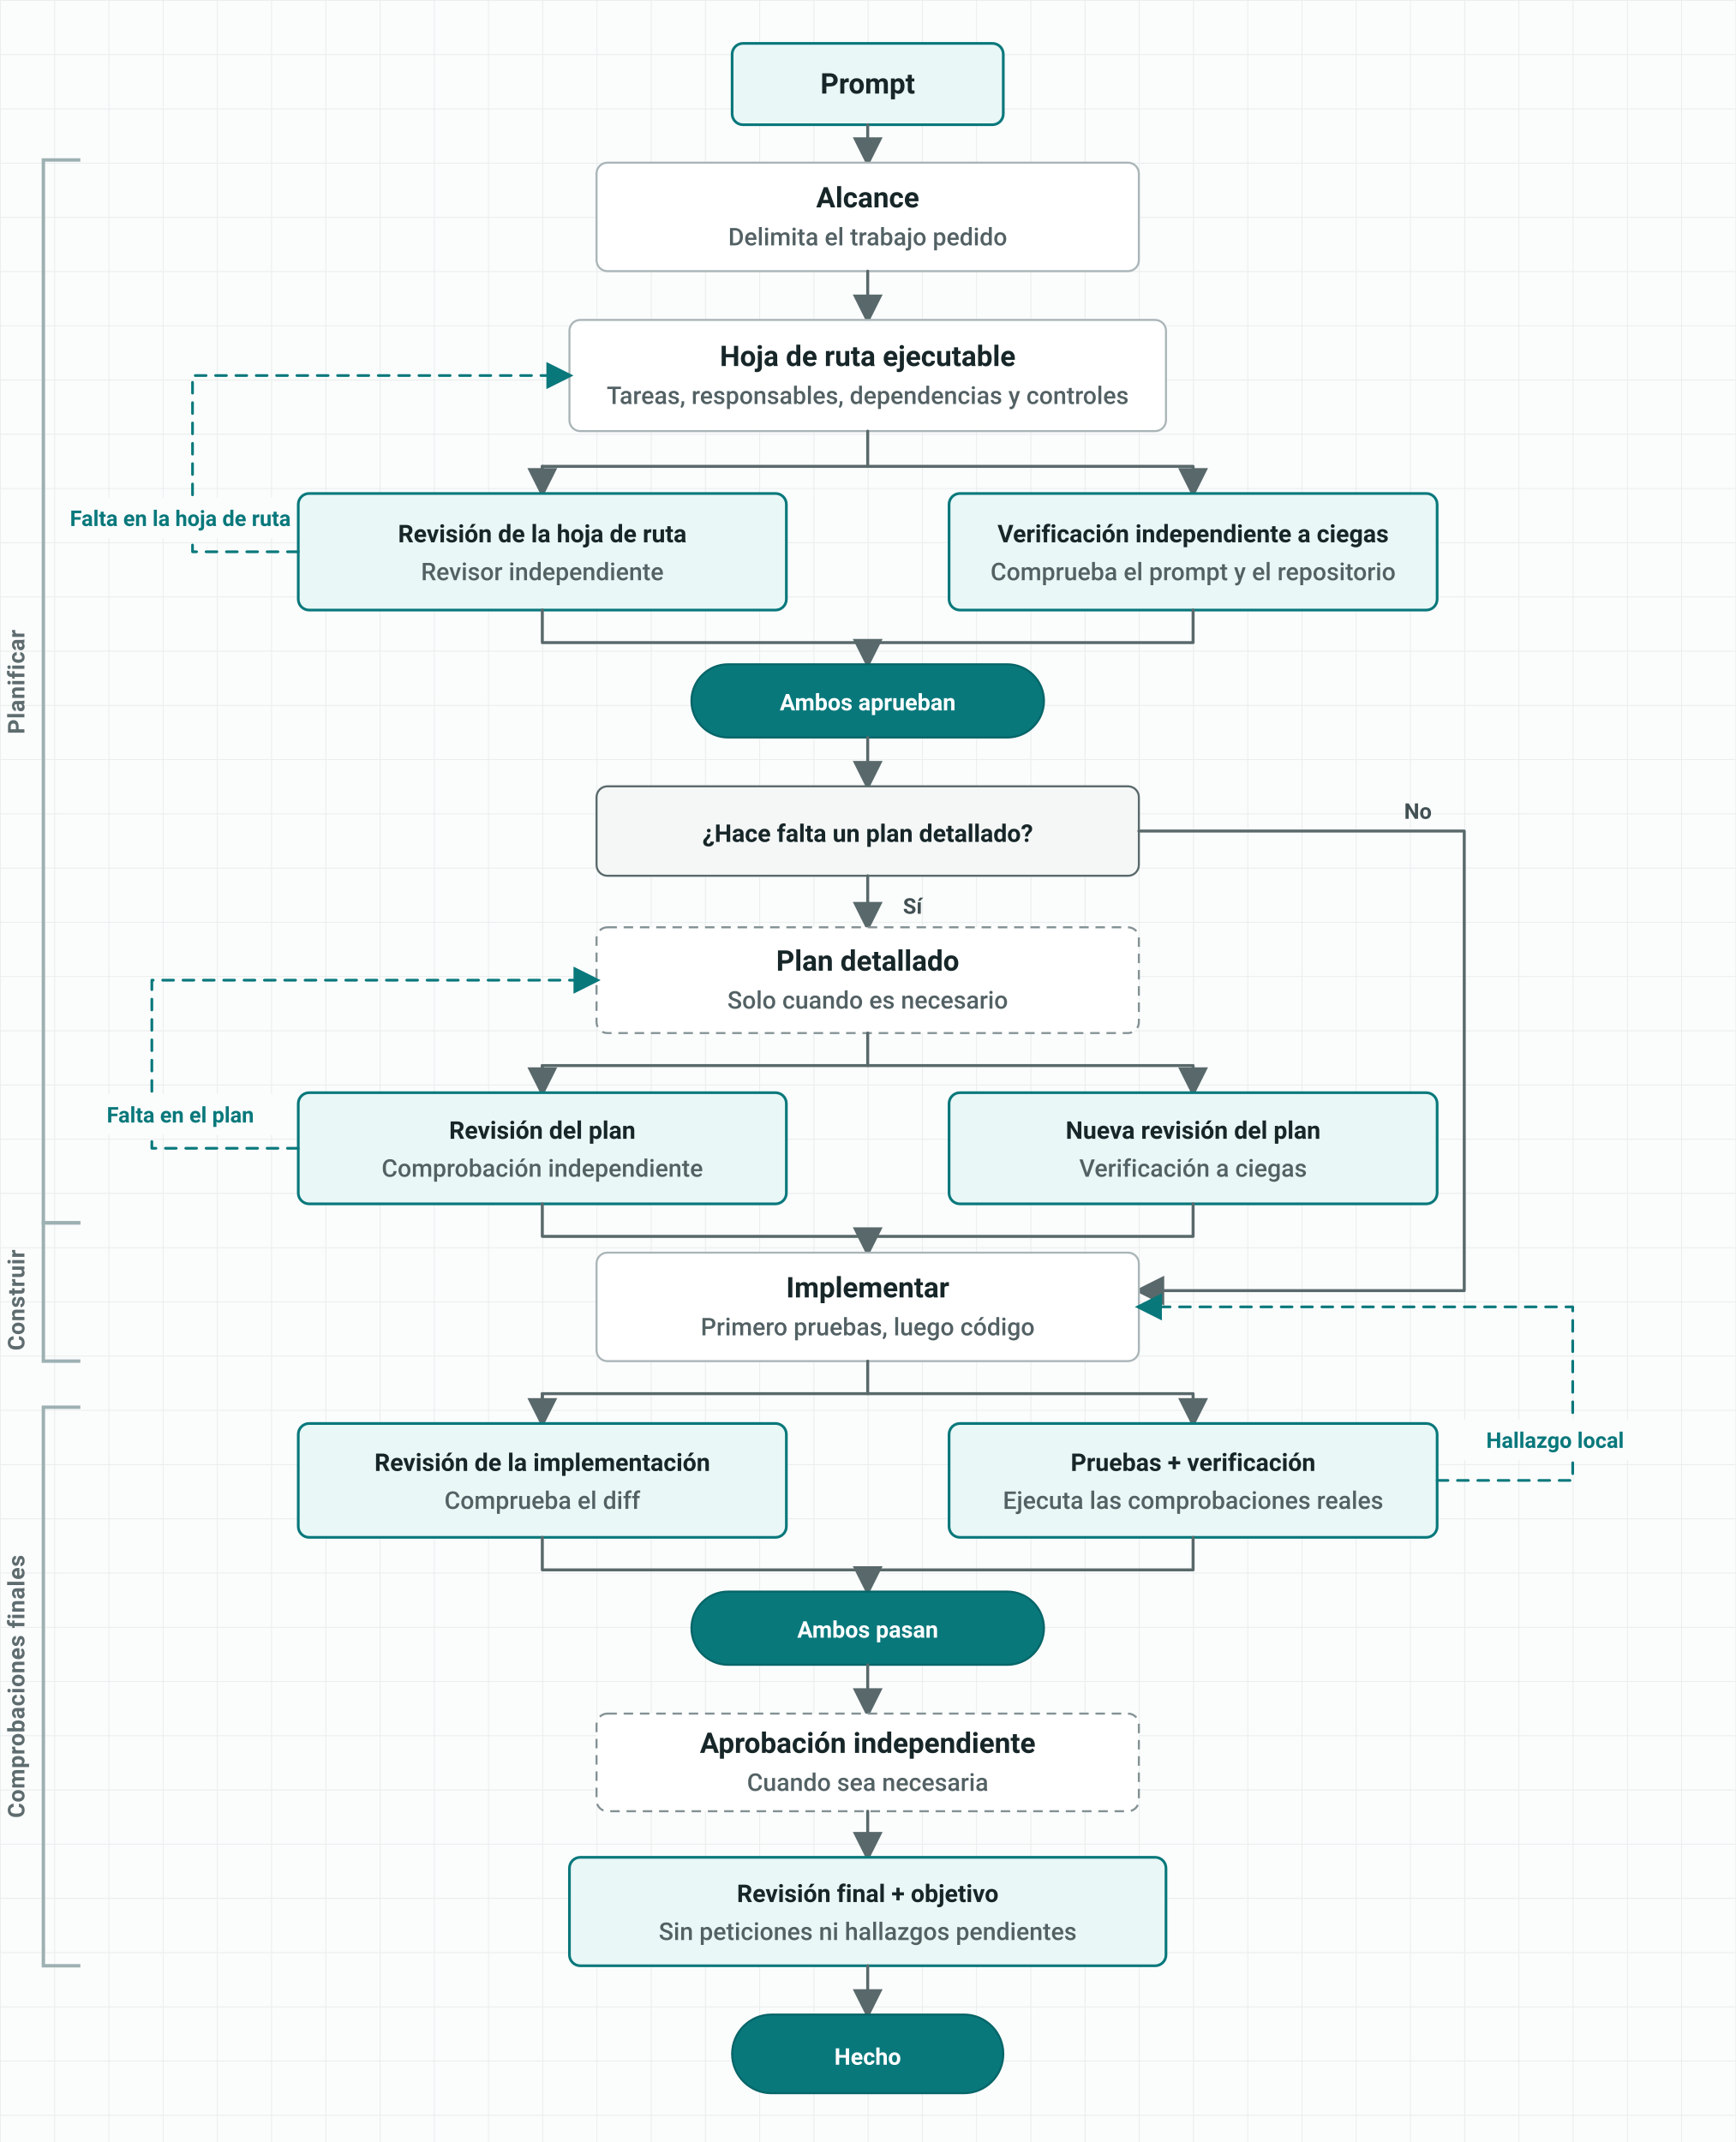
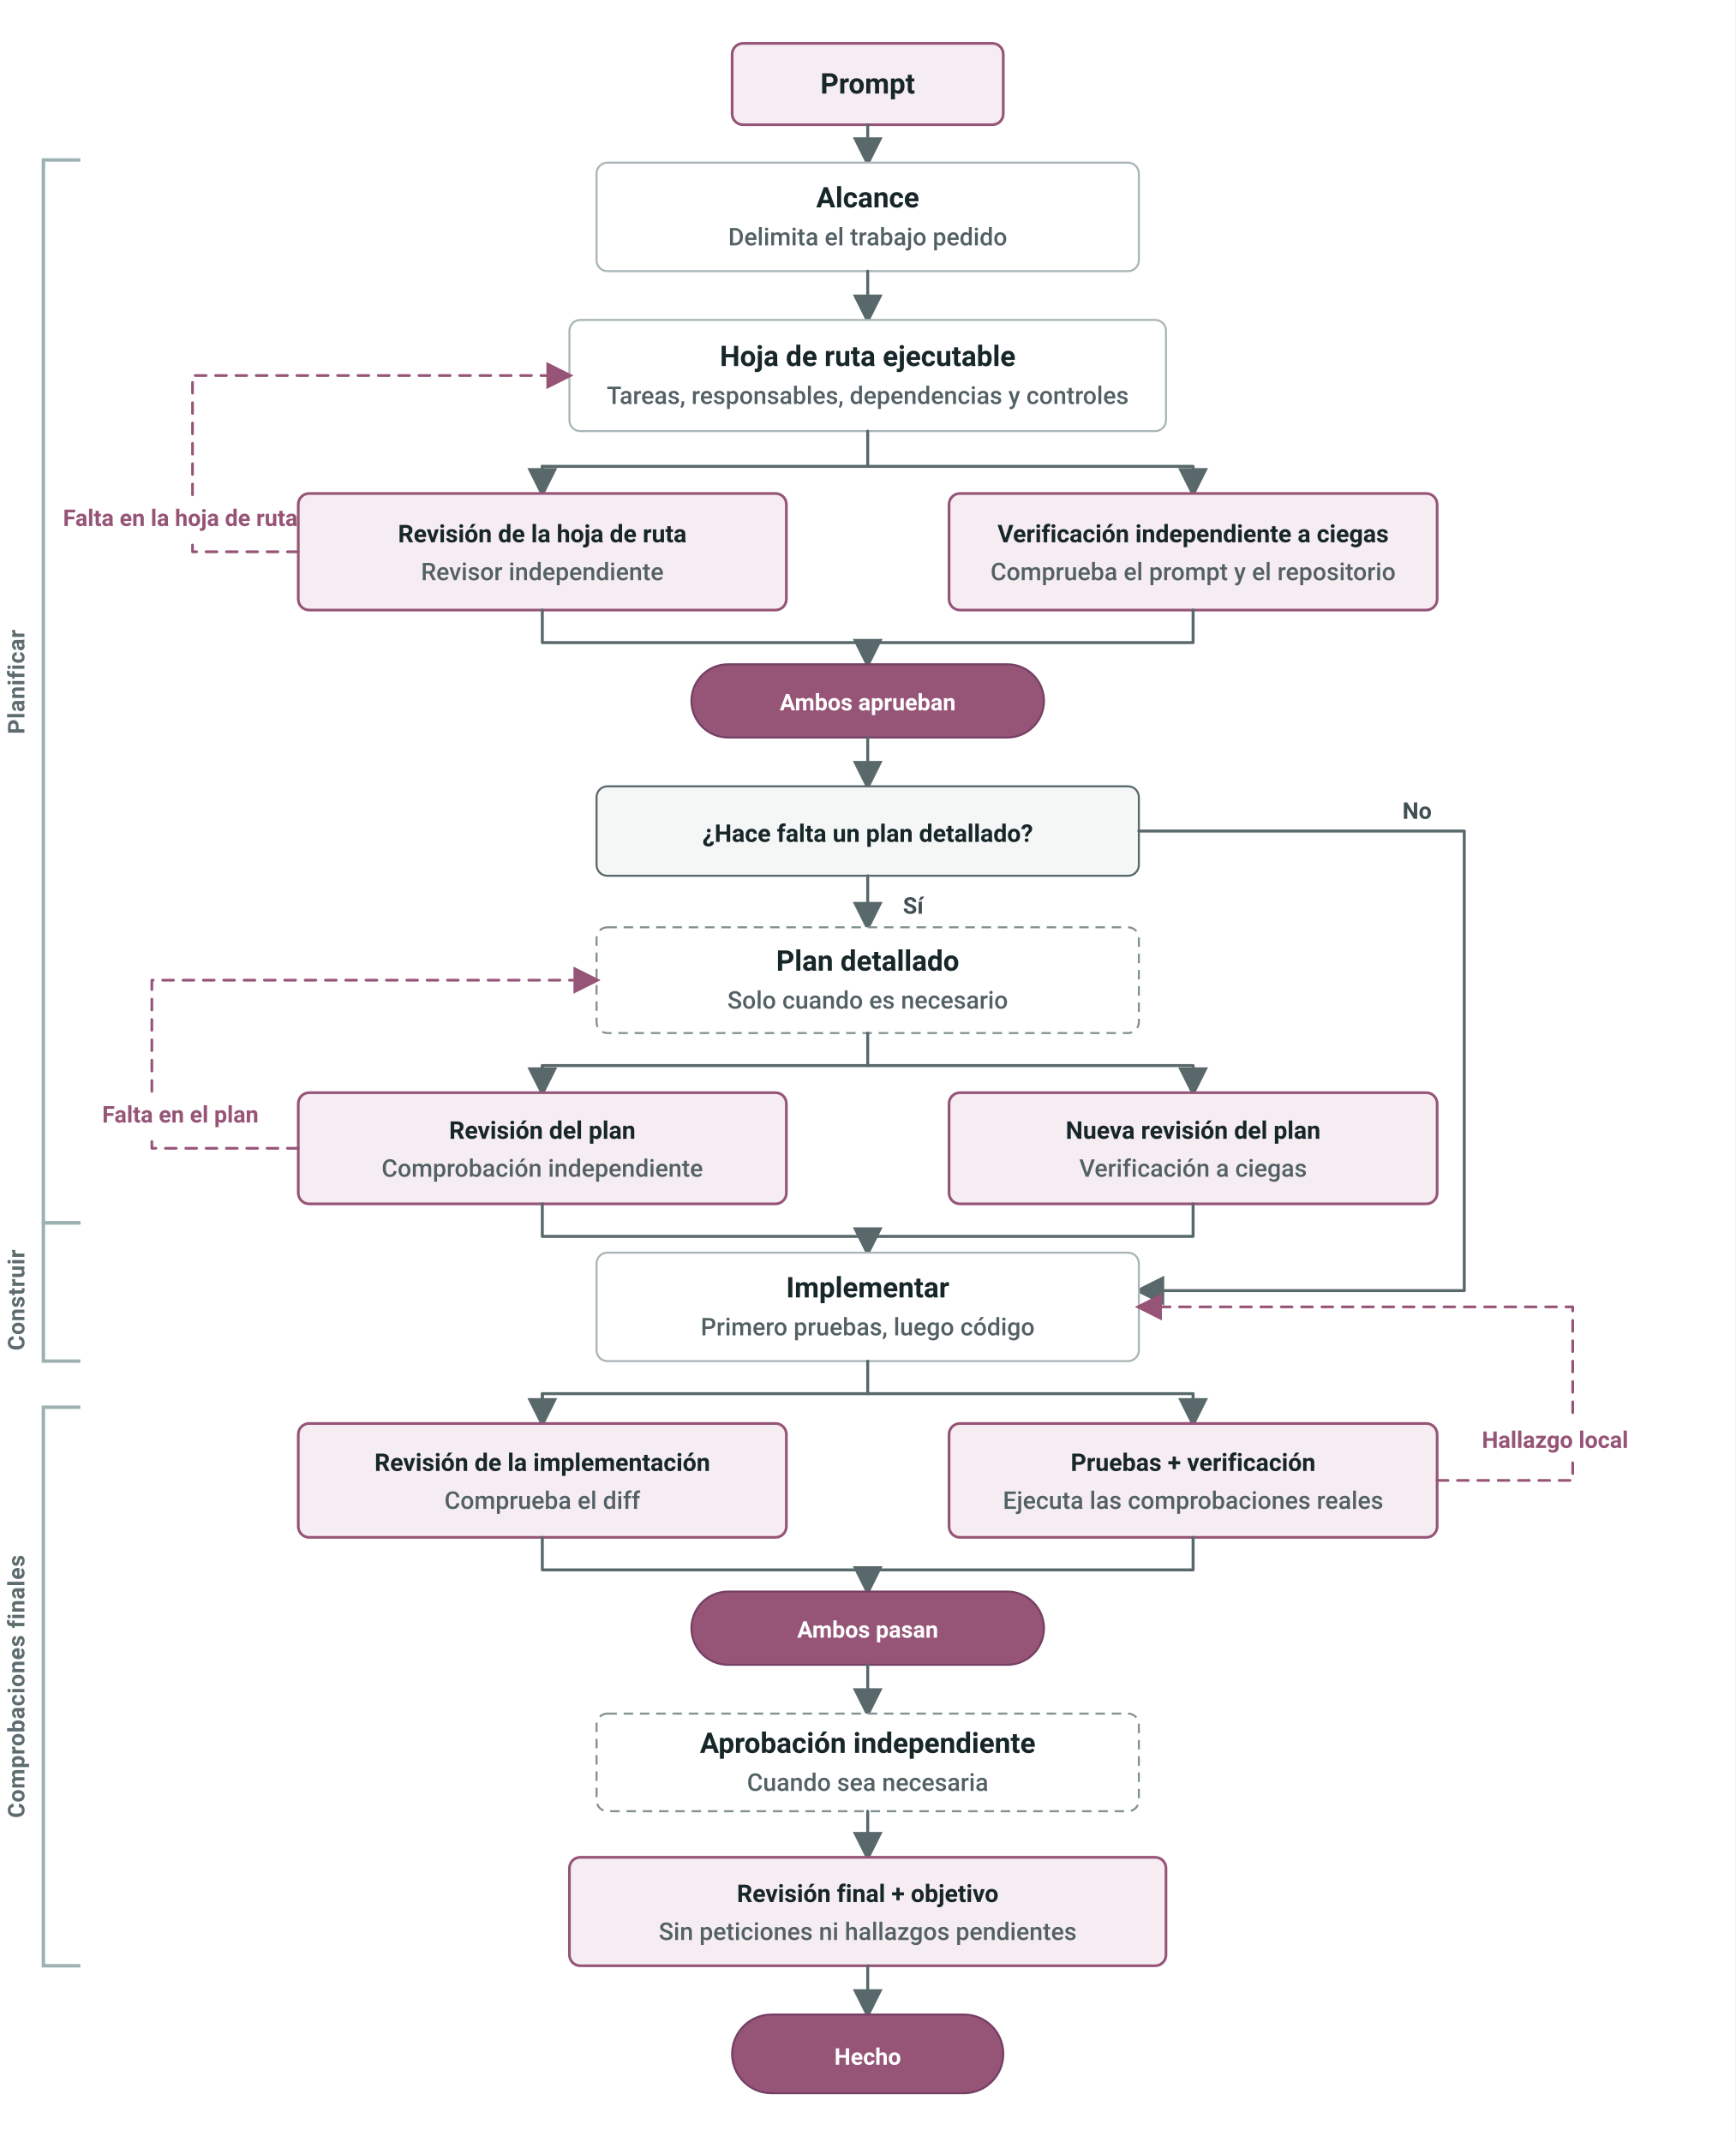
<svg xmlns="http://www.w3.org/2000/svg" width="1280" height="1580" viewBox="0 0 1280 1580" role="img" aria-labelledby="title desc">
  <defs>
    <pattern id="grid" width="40" height="40" patternUnits="userSpaceOnUse">
-       <path d="M40 0H0V40" fill="none" stroke="#e7ebeb" stroke-width="1" />
+       <path d="M40 0H0V40" fill="none" stroke="#f3f3f3" stroke-width="1" />
    </pattern>
    <marker id="arrow" markerWidth="10" markerHeight="10" refX="8.5" refY="5" orient="auto">
      <path d="M0 0L10 5L0 10Z" fill="#59696b" />
    </marker>
    <marker id="retryArrow" markerWidth="10" markerHeight="10" refX="8.5" refY="5" orient="auto">
-       <path d="M0 0L10 5L0 10Z" fill="#08787b" />
+       <path d="M0 0L10 5L0 10Z" fill="#965477" />
    </marker>
-     <style>text{font-family:-apple-system,BlinkMacSystemFont,"Segoe UI",Roboto,Helvetica,Arial,"Noto Sans","Microsoft YaHei","Malgun Gothic","Noto Sans Arabic",sans-serif}.card{fill:#fff;stroke:#aab5b7;stroke-width:1.5}.teal{fill:#e9f7f6;stroke:#08787b;stroke-width:2}.optional{fill:#fff;stroke:#839194;stroke-width:1.5;stroke-dasharray:7 5}.gate{fill:#08787b;stroke:#066568;stroke-width:1.5}.decision{fill:#f5f7f7;stroke:#59696b;stroke-width:1.5}.label{fill:#172628;font-size:21px;font-weight:650}.label.small{font-size:18px}.copy{fill:#536164;font-size:18px;font-weight:450}.gateText{fill:#fff;font-size:17px;font-weight:700}.phase{fill:#5e6c6f;font-size:17px;font-weight:700;letter-spacing:.4px}.layerBracket{stroke:#9db0b2;stroke-width:2.5;stroke-linecap:square;stroke-linejoin:miter}.badge{fill:#eef2f2;stroke:#c4cdce}.badgeText{fill:#415053;font-size:15px;font-weight:700}.flow{fill:none;stroke:#59696b;stroke-width:2.2;stroke-linecap:round;stroke-linejoin:round;marker-end:url(#arrow)}.branch{fill:none;stroke:#59696b;stroke-width:2.2;stroke-linecap:round;stroke-linejoin:round}.retry{fill:none;stroke:#08787b;stroke-width:2;stroke-dasharray:8 7;stroke-linecap:round;stroke-linejoin:round;marker-end:url(#retryArrow)}.retryText{fill:#08787b;font-size:16px;font-weight:650}.choice{fill:#415053;font-size:16px;font-weight:700}</style>
+     <style>text{font-family:-apple-system,BlinkMacSystemFont,"Segoe UI",Roboto,Helvetica,Arial,"Noto Sans","Microsoft YaHei","Malgun Gothic","Noto Sans Arabic",sans-serif}.card{fill:#fff;stroke:#aab5b7;stroke-width:1.5}.teal{fill:#f6edf3;stroke:#965477;stroke-width:2}.optional{fill:#fff;stroke:#839194;stroke-width:1.5;stroke-dasharray:7 5}.gate{fill:#965477;stroke:#754064;stroke-width:1.5}.decision{fill:#f5f7f7;stroke:#59696b;stroke-width:1.5}.label{fill:#172628;font-size:21px;font-weight:650}.label.small{font-size:18px}.copy{fill:#536164;font-size:18px;font-weight:450}.gateText{fill:#fff;font-size:17px;font-weight:700}.phase{fill:#5e6c6f;font-size:17px;font-weight:700;letter-spacing:.4px}.layerBracket{stroke:#9db0b2;stroke-width:2.5;stroke-linecap:square;stroke-linejoin:miter}.badge{fill:#eef2f2;stroke:#c4cdce}.badgeText{fill:#415053;font-size:15px;font-weight:700}.flow{fill:none;stroke:#59696b;stroke-width:2.2;stroke-linecap:round;stroke-linejoin:round;marker-end:url(#arrow)}.branch{fill:none;stroke:#59696b;stroke-width:2.2;stroke-linecap:round;stroke-linejoin:round}.retry{fill:none;stroke:#965477;stroke-width:2;stroke-dasharray:8 7;stroke-linecap:round;stroke-linejoin:round;marker-end:url(#retryArrow)}.retryText{fill:#965477;font-size:17px;font-weight:650}.choice{fill:#415053;font-size:17px;font-weight:700}</style>
  </defs>
-   <rect width="1280" height="1580" fill="#fbfcfc" />
-   <rect width="1280" height="1580" fill="url(#grid)" />
+   <rect width="1280" height="1580" fill="#ffffff" />
  <g aria-hidden="true">
    <path d="M58 118H32V902H58" fill="none" class="layerBracket" />
    <text x="18" y="503" class="phase" text-anchor="middle" transform="rotate(-90 18 503)">Planificar</text>
    <path d="M58 902H32V1004H58" fill="none" class="layerBracket" />
    <text x="18" y="959" class="phase" text-anchor="middle" transform="rotate(-90 18 959)">Construir</text>
    <path d="M58 1038H32V1450H58" fill="none" class="layerBracket" />
    <text x="18" y="1244" class="phase" text-anchor="middle" transform="rotate(-90 18 1244)">Comprobaciones finales</text>
  </g>
  <g>
    <rect x="540" y="32" width="200" height="60" rx="8" class="card teal" />
    <text x="640" y="69" class="label" text-anchor="middle">Prompt</text>
  </g>
  <path d="M640 92 L640 120" class="flow" />
  <g>
    <rect x="440" y="120" width="400" height="80" rx="8" class="card" />
    <text x="640" y="153" class="label" text-anchor="middle">Alcance</text>
    <text x="640" y="181" class="copy" text-anchor="middle">Delimita el trabajo pedido</text>
  </g>
  <path d="M640 200 L640 236" class="flow" />
  <g>
    <rect x="420" y="236" width="440" height="82" rx="8" class="card" />
    <text x="640" y="270" class="label" text-anchor="middle">Hoja de ruta ejecutable</text>
    <text x="640" y="298" class="copy" text-anchor="middle">Tareas, responsables, dependencias y controles</text>
  </g>
  <path d="M640 318 L640 344 L400 344 L400 364" class="branch" />
  <path d="M640 344 L880 344 L880 364" class="flow" />
  <path d="M400 344 L400 364" class="flow" />
  <g>
    <rect x="220" y="364" width="360" height="86" rx="8" class="card teal" />
    <text x="400" y="400" class="label small" text-anchor="middle">Revisión de la hoja de ruta</text>
    <text x="400" y="428" class="copy" text-anchor="middle">Revisor independiente</text>
  </g>
  <g>
    <rect x="700" y="364" width="360" height="86" rx="8" class="card teal" />
    <text x="880" y="400" class="label small" text-anchor="middle">Verificación independiente a ciegas</text>
    <text x="880" y="428" class="copy" text-anchor="middle">Comprueba el prompt y el repositorio</text>
  </g>
  <path d="M400 450 L400 474 L640 474" class="branch" />
  <path d="M880 450 L880 474 L640 474 L640 490" class="flow" />
  <rect x="510" y="490" width="260" height="54" rx="27" class="gate" />
  <text x="640" y="524" class="gateText" text-anchor="middle">Ambos aprueban</text>
  <path d="M640 544 L640 580" class="flow" />
  <rect x="440" y="580" width="400" height="66" rx="8" class="decision" />
  <text x="640" y="621" class="label small" text-anchor="middle">¿Hace falta un plan detallado?</text>
  <path d="M640 646 L640 684" class="flow" />
  <text x="666" y="674" class="choice" text-anchor="start">Sí</text>
  <g>
    <rect x="440" y="684" width="400" height="78" rx="8" class="card optional" />
    <text x="640" y="716" class="label" text-anchor="middle">Plan detallado</text>
    <text x="640" y="744" class="copy" text-anchor="middle">Solo cuando es necesario</text>
  </g>
  <path d="M840 613 L1080 613 L1080 952 L840 952" class="flow" />
  <text x="1056" y="604" class="choice" text-anchor="end">No</text>
  <path d="M640 762 L640 786 L400 786 L400 806" class="branch" />
  <path d="M640 786 L880 786 L880 806" class="flow" />
  <path d="M400 786 L400 806" class="flow" />
  <g>
    <rect x="220" y="806" width="360" height="82" rx="8" class="card teal" />
    <text x="400" y="840" class="label small" text-anchor="middle">Revisión del plan</text>
    <text x="400" y="868" class="copy" text-anchor="middle">Comprobación independiente</text>
  </g>
  <g>
    <rect x="700" y="806" width="360" height="82" rx="8" class="card teal" />
    <text x="880" y="840" class="label small" text-anchor="middle">Nueva revisión del plan</text>
    <text x="880" y="868" class="copy" text-anchor="middle">Verificación a ciegas</text>
  </g>
  <path d="M400 888 L400 912 L640 912" class="branch" />
  <path d="M880 888 L880 912 L640 912 L640 924" class="flow" />
  <g>
    <rect x="440" y="924" width="400" height="80" rx="8" class="card" />
    <text x="640" y="957" class="label" text-anchor="middle">Implementar</text>
    <text x="640" y="985" class="copy" text-anchor="middle">Primero pruebas, luego código</text>
  </g>
  <path d="M640 1004 L640 1028 L400 1028 L400 1050" class="branch" />
  <path d="M640 1028 L880 1028 L880 1050" class="flow" />
  <path d="M400 1028 L400 1050" class="flow" />
  <g>
    <rect x="220" y="1050" width="360" height="84" rx="8" class="card teal" />
    <text x="400" y="1085" class="label small" text-anchor="middle">Revisión de la implementación</text>
    <text x="400" y="1113" class="copy" text-anchor="middle">Comprueba el diff</text>
  </g>
  <g>
    <rect x="700" y="1050" width="360" height="84" rx="8" class="card teal" />
    <text x="880" y="1085" class="label small" text-anchor="middle">Pruebas + verificación</text>
    <text x="880" y="1113" class="copy" text-anchor="middle">Ejecuta las comprobaciones reales</text>
  </g>
  <path d="M400 1134 L400 1158 L640 1158" class="branch" />
  <path d="M880 1134 L880 1158 L640 1158 L640 1174" class="flow" />
  <rect x="510" y="1174" width="260" height="54" rx="27" class="gate" />
  <text x="640" y="1208" class="gateText" text-anchor="middle">Ambos pasan</text>
  <path d="M640 1228 L640 1264" class="flow" />
  <g>
    <rect x="440" y="1264" width="400" height="72" rx="8" class="card optional" />
    <text x="640" y="1293" class="label" text-anchor="middle">Aprobación independiente</text>
    <text x="640" y="1321" class="copy" text-anchor="middle">Cuando sea necesaria</text>
  </g>
  <path d="M640 1336 L640 1370" class="flow" />
  <g>
    <rect x="420" y="1370" width="440" height="80" rx="8" class="card teal" />
    <text x="640" y="1403" class="label small" text-anchor="middle">Revisión final + objetivo</text>
    <text x="640" y="1431" class="copy" text-anchor="middle">Sin peticiones ni hallazgos pendientes</text>
  </g>
  <path d="M640 1450 L640 1486" class="flow" />
  <rect x="540" y="1486" width="200" height="58" rx="29" class="gate" />
  <text x="640" y="1523" class="gateText" text-anchor="middle">Hecho</text>
  <path d="M220 407 L142 407 L142 277 L420 277" class="retry" />
-   <rect x="48" y="367" width="170" height="30" rx="5" fill="#fbfcfc" />
+   <rect x="48" y="367" width="170" height="30" rx="5" fill="#ffffff" />
  <text x="133" y="388" class="retryText" text-anchor="middle">Falta en la hoja de ruta</text>
  <path d="M220 847 L112 847 L112 723 L440 723" class="retry" />
-   <rect x="48" y="807" width="170" height="30" rx="5" fill="#fbfcfc" />
+   <rect x="48" y="807" width="170" height="30" rx="5" fill="#ffffff" />
  <text x="133" y="828" class="retryText" text-anchor="middle">Falta en el plan</text>
  <path d="M1060 1092 L1160 1092 L1160 964 L840 964" class="retry" />
-   <rect x="1062" y="1047" width="170" height="30" rx="5" fill="#fbfcfc" />
+   <rect x="1062" y="1047" width="170" height="30" rx="5" fill="#ffffff" />
  <text x="1147" y="1068" class="retryText" text-anchor="middle">Hallazgo local</text>
</svg>
